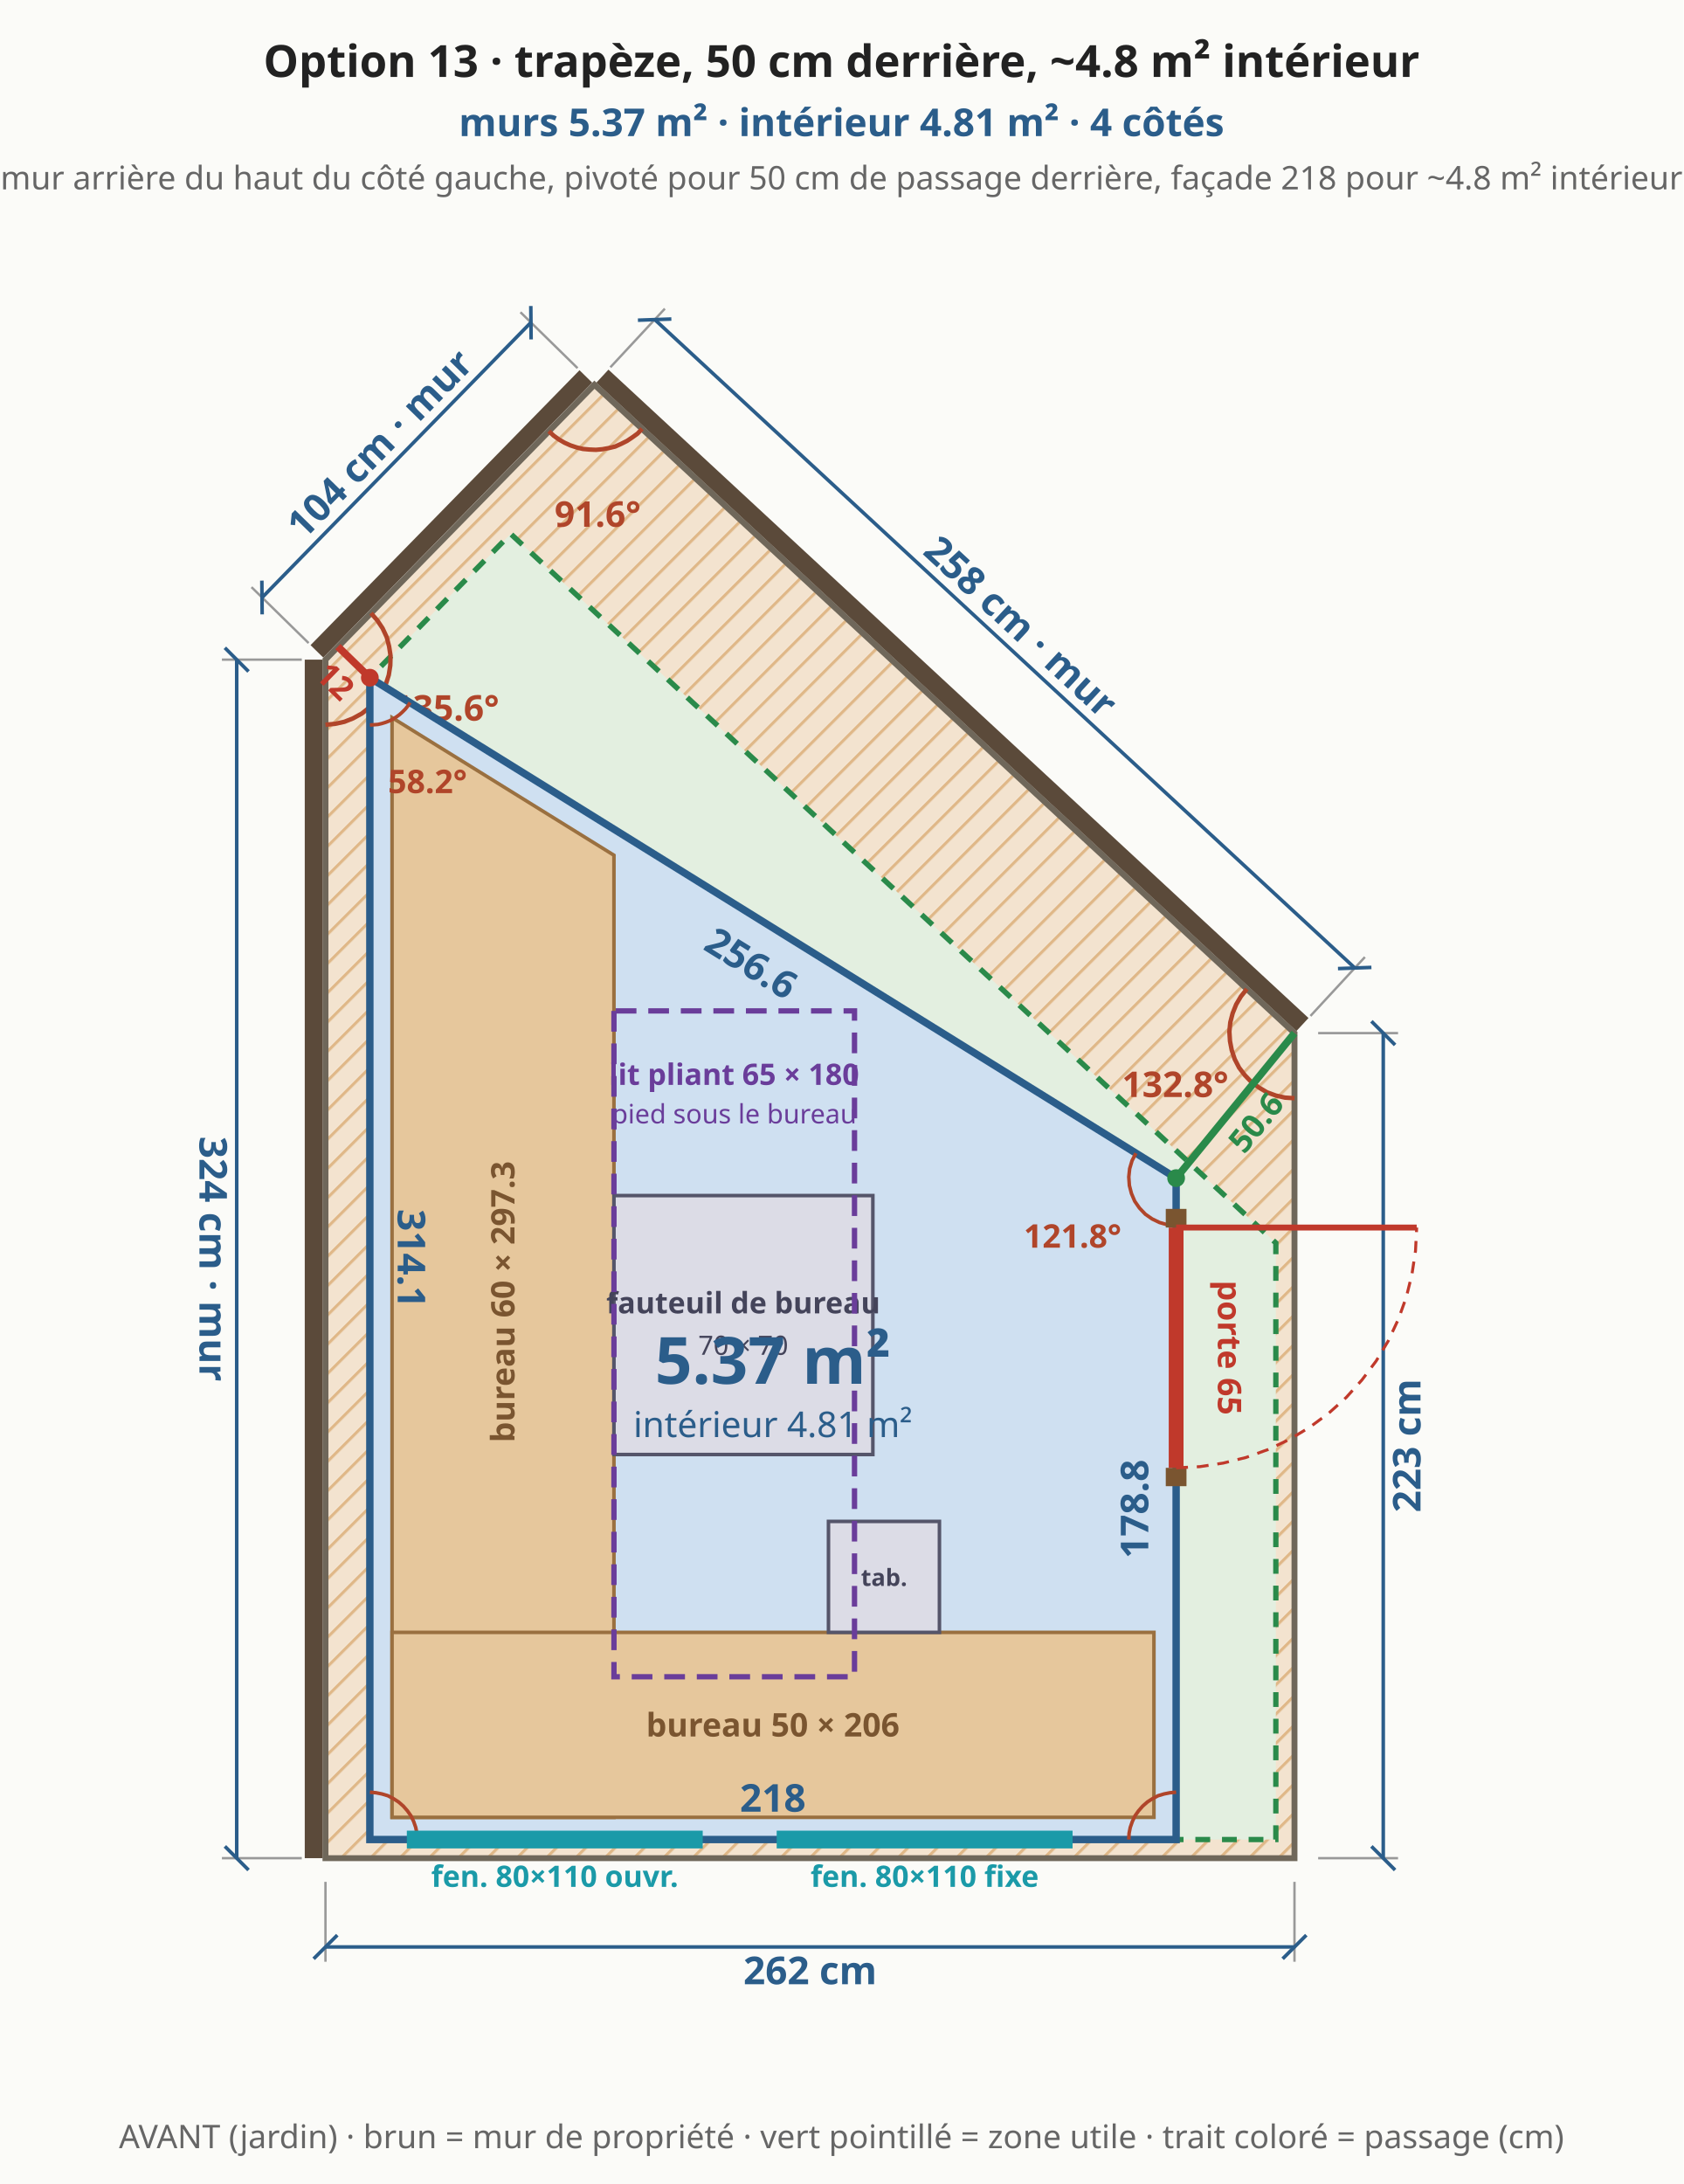
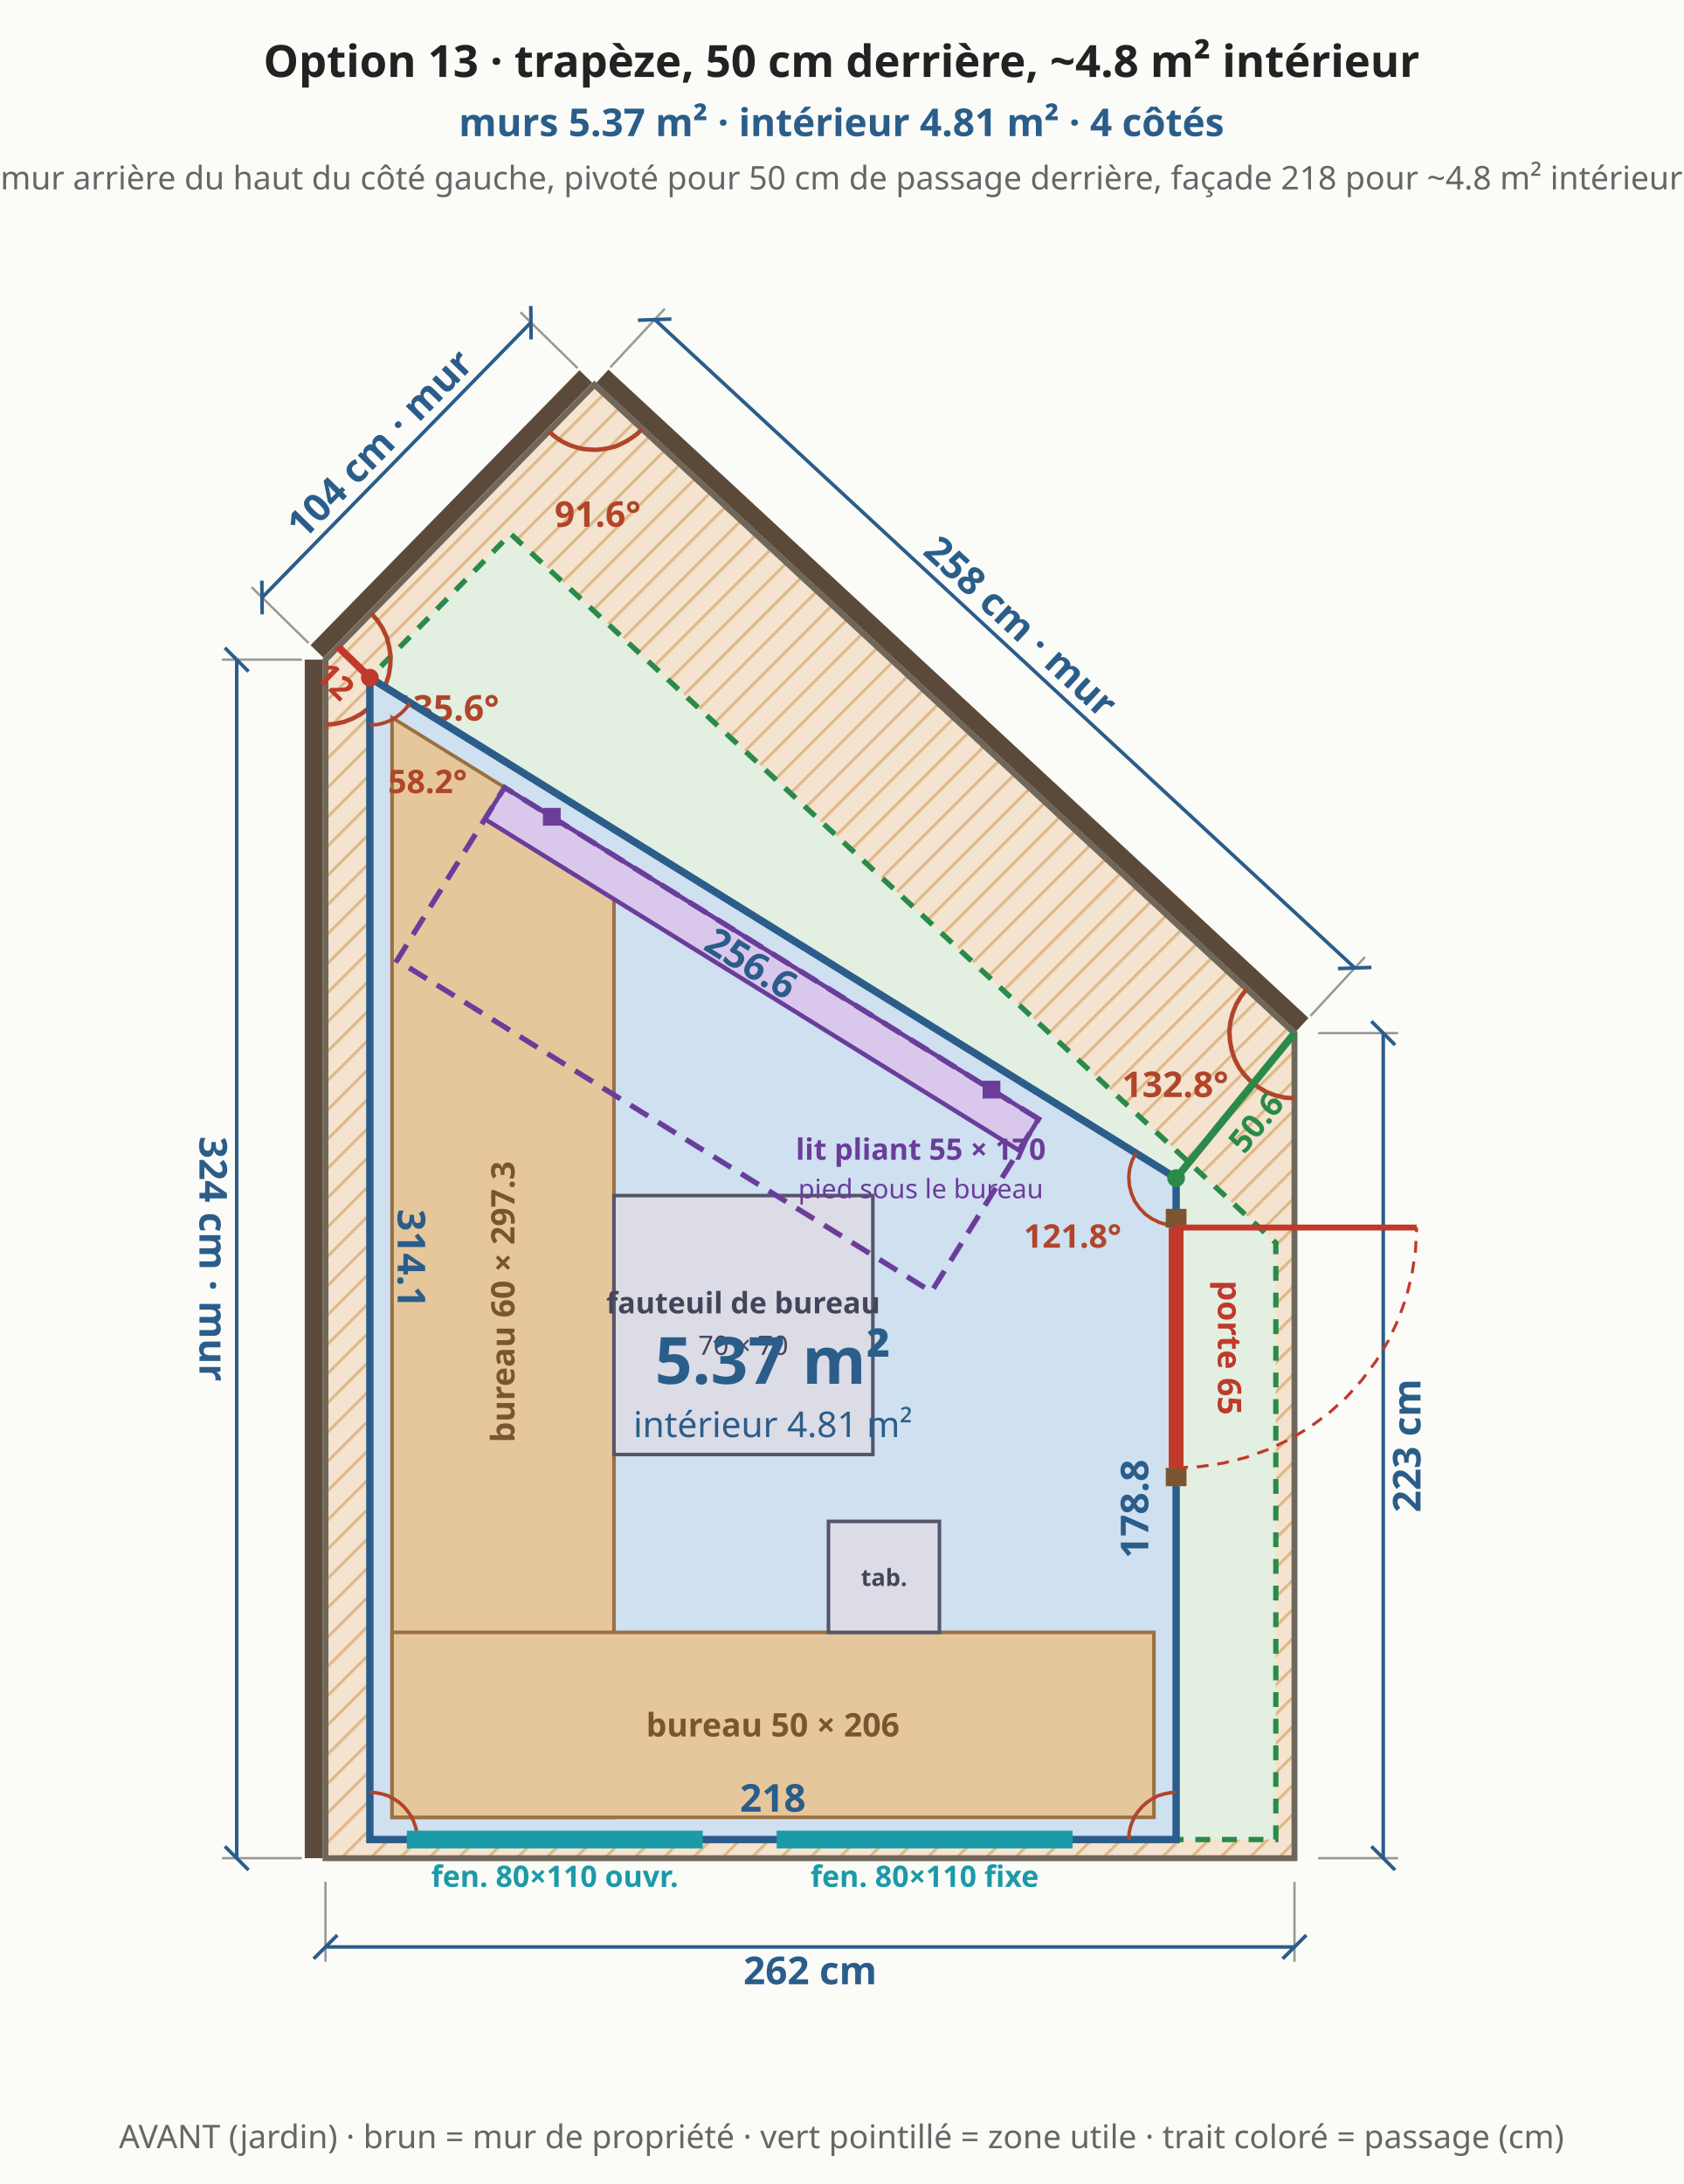
<svg xmlns="http://www.w3.org/2000/svg" viewBox="0 0 569 738" font-family="system-ui,sans-serif" font-size="13">
  <rect width="569" height="738" fill="#fbfbf8" />
  <defs>
    <pattern id="bande" width="7" height="7" patternUnits="userSpaceOnUse" patternTransform="rotate(45)">
      <rect width="7" height="7" fill="#f3e3cf" />
      <line x1="0" y1="0" x2="0" y2="7" stroke="#e0b98a" stroke-width="2" />
    </pattern>
  </defs>
  <polygon points="110.0,627.9 437.5,627.9 437.5,349.1 200.9,130.0 110.0,222.9" fill="url(#bande)" stroke="#6f675a" stroke-width="2" />
  <polygon points="125.0,621.6 431.2,621.6 431.2,420.0 172.6,180.4 125.0,229.0" fill="#e3efe0" stroke="#2a8a4a" stroke-width="1.8" stroke-dasharray="5 4" />
  <line x1="110.0" y1="635.9" x2="110.0" y2="662.9" stroke="#999" stroke-width="0.8" />
  <line x1="437.5" y1="635.9" x2="437.5" y2="662.9" stroke="#999" stroke-width="0.8" />
  <line x1="110.0" y1="657.9" x2="437.5" y2="657.9" stroke="#2b5d8a" stroke-width="1.2" />
  <line x1="106.0" y1="661.9" x2="114.0" y2="653.9" stroke="#2b5d8a" stroke-width="1.2" />
  <line x1="433.5" y1="661.9" x2="441.5" y2="653.9" stroke="#2b5d8a" stroke-width="1.2" />
  <text x="273.8" y="665.9" text-anchor="middle" dominant-baseline="middle" fill="#2b5d8a" font-size="13" font-weight="bold" transform="rotate(0.0 273.8 665.9)">262 cm</text>
  <line x1="445.5" y1="627.9" x2="472.5" y2="627.9" stroke="#999" stroke-width="0.8" />
  <line x1="445.5" y1="349.1" x2="472.5" y2="349.1" stroke="#999" stroke-width="0.8" />
  <line x1="467.5" y1="627.9" x2="467.5" y2="349.1" stroke="#2b5d8a" stroke-width="1.2" />
  <line x1="471.5" y1="631.9" x2="463.5" y2="623.9" stroke="#2b5d8a" stroke-width="1.2" />
  <line x1="471.5" y1="353.1" x2="463.5" y2="345.1" stroke="#2b5d8a" stroke-width="1.2" />
  <text x="475.5" y="488.5" text-anchor="middle" dominant-baseline="middle" fill="#2b5d8a" font-size="13" font-weight="bold" transform="rotate(-90.0 475.5 488.5)">223 cm</text>
  <line x1="440.2" y1="346.2" x2="203.6" y2="127.1" stroke="#5b4a3a" stroke-width="6" />
  <line x1="442.9" y1="343.3" x2="461.3" y2="323.4" stroke="#999" stroke-width="0.8" />
  <line x1="206.3" y1="124.1" x2="224.7" y2="104.3" stroke="#999" stroke-width="0.8" />
  <line x1="457.9" y1="327.1" x2="221.3" y2="108.0" stroke="#2b5d8a" stroke-width="1.2" />
  <line x1="463.5" y1="326.9" x2="452.2" y2="327.3" stroke="#2b5d8a" stroke-width="1.2" />
  <line x1="226.9" y1="107.8" x2="215.6" y2="108.2" stroke="#2b5d8a" stroke-width="1.2" />
  <text x="345.0" y="211.7" text-anchor="middle" dominant-baseline="middle" fill="#2b5d8a" font-size="13" font-weight="bold" transform="rotate(42.8 345.0 211.7)">258 cm · mur</text>
  <line x1="198.0" y1="127.2" x2="107.1" y2="220.1" stroke="#5b4a3a" stroke-width="6" />
  <line x1="195.2" y1="124.4" x2="175.9" y2="105.5" stroke="#999" stroke-width="0.8" />
  <line x1="104.3" y1="217.3" x2="85.0" y2="198.4" stroke="#999" stroke-width="0.8" />
  <line x1="179.4" y1="109.0" x2="88.6" y2="201.9" stroke="#2b5d8a" stroke-width="1.2" />
  <line x1="179.4" y1="103.4" x2="179.5" y2="114.7" stroke="#2b5d8a" stroke-width="1.2" />
  <line x1="88.5" y1="196.2" x2="88.6" y2="207.6" stroke="#2b5d8a" stroke-width="1.2" />
  <text x="128.3" y="149.9" text-anchor="middle" dominant-baseline="middle" fill="#2b5d8a" font-size="13" font-weight="bold" transform="rotate(-45.6 128.3 149.9)">104 cm · mur</text>
  <line x1="106.0" y1="222.9" x2="106.0" y2="627.9" stroke="#5b4a3a" stroke-width="6" />
  <line x1="102.0" y1="222.9" x2="75.0" y2="222.9" stroke="#999" stroke-width="0.8" />
  <line x1="102.0" y1="627.9" x2="75.0" y2="627.9" stroke="#999" stroke-width="0.8" />
  <line x1="80.0" y1="222.9" x2="80.0" y2="627.9" stroke="#2b5d8a" stroke-width="1.2" />
  <line x1="76.0" y1="218.9" x2="84.0" y2="226.9" stroke="#2b5d8a" stroke-width="1.2" />
  <line x1="76.0" y1="623.9" x2="84.0" y2="631.9" stroke="#2b5d8a" stroke-width="1.2" />
  <text x="72.0" y="425.4" text-anchor="middle" dominant-baseline="middle" fill="#2b5d8a" font-size="13" font-weight="bold" transform="rotate(90.0 72.0 425.4)">324 cm · mur</text>
  <polyline points="421.4,334.2 419.4,336.7 417.8,339.4 416.6,342.4 415.8,345.5 415.5,348.6 415.7,351.8 416.3,354.9 417.3,357.9 418.8,360.8 420.7,363.3 422.9,365.6 425.5,367.5 428.2,369.1 431.2,370.2 434.3,370.9 437.5,371.1" fill="none" stroke="#b0452a" stroke-width="1.5" />
  <text x="397.2" y="370.7" text-anchor="middle" fill="#b0452a" font-size="12" font-weight="bold">132.8°</text>
  <polyline points="185.5,145.7 187.1,147.2 188.9,148.5 190.8,149.6 192.8,150.5 194.9,151.2 197.0,151.7 199.2,151.9 201.4,152.0 203.6,151.8 205.8,151.4 207.9,150.9 209.9,150.0 211.9,149.0 213.7,147.8 215.5,146.5 217.0,144.9" fill="none" stroke="#b0452a" stroke-width="1.5" />
  <text x="202.0" y="178.0" text-anchor="middle" fill="#b0452a" font-size="12" font-weight="bold">91.6°</text>
  <polyline points="110.0,244.9 113.2,244.6 116.4,243.9 119.4,242.7 122.3,241.1 124.8,239.1 127.1,236.8 128.9,234.1 130.4,231.2 131.4,228.1 131.9,224.9 132.0,221.6 131.5,218.4 130.7,215.3 129.3,212.3 127.5,209.6 125.4,207.2" fill="none" stroke="#b0452a" stroke-width="1.5" />
  <text x="150.7" y="243.5" text-anchor="middle" fill="#b0452a" font-size="12" font-weight="bold">135.6°</text>
  <polygon points="125.0,621.6 397.5,621.6 397.5,398.1 125.0,229.0" fill="#cfe0f1" stroke="#2b5d8a" stroke-width="2.5" />
  <polygon points="132.5,614.1 207.5,614.1 207.5,289.0 132.5,242.5" fill="#e6c79c" stroke="#9a7040" stroke-width="1.2" />
  <text x="170.0" y="439.9" text-anchor="middle" dominant-baseline="middle" fill="#7a5530" font-size="11" font-weight="bold" transform="rotate(-90 170.0 439.9)">bureau 60 × 297.3</text>
  <polygon points="132.5,614.1 390.0,614.1 390.0,551.6 132.5,551.6" fill="#e6c79c" stroke="#9a7040" stroke-width="1.2" />
  <text x="261.2" y="582.9" text-anchor="middle" dominant-baseline="middle" fill="#7a5530" font-size="11" font-weight="bold">bureau 50 × 206</text>
  <polygon points="207.5,404.0 207.5,491.5 295.0,491.5 295.0,404.0" fill="#dcdce6" stroke="#55556a" stroke-width="1.2" />
  <text x="251.2" y="443.8" text-anchor="middle" fill="#44445a" font-size="10" font-weight="bold">fauteuil de bureau</text>
  <text x="251.2" y="457.8" text-anchor="middle" fill="#44445a" font-size="9" font-weight="normal">70 × 70</text>
  <polygon points="280.0,551.6 317.5,551.6 317.5,514.1 280.0,514.1" fill="#dcdce6" stroke="#55556a" stroke-width="1.2" />
  <text x="298.8" y="535.9" text-anchor="middle" fill="#44445a" font-size="8" font-weight="bold">tab.</text>
-   <polygon points="207.5,341.6 207.5,566.6 288.8,566.6 288.8,341.6" fill="none" stroke="#6a3d9a" stroke-width="1.8" stroke-dasharray="7 4" />
-   <text x="248.1" y="366.6" text-anchor="middle" fill="#6a3d9a" font-size="10" font-weight="bold">lit pliant 65 × 180</text>
-   <text x="248.1" y="379.6" text-anchor="middle" fill="#6a3d9a" font-size="9" font-weight="normal">pied sous le bureau</text>
+   <polygon points="351.0,378.1 170.5,266.1 163.9,276.8 344.5,388.8" fill="#d9c8ec" stroke="#6a3d9a" stroke-width="1.5" />
+   <rect x="332.1" y="365.2" width="6" height="6" fill="#6a3d9a" />
+   <rect x="183.5" y="273.0" width="6" height="6" fill="#6a3d9a" />
+   <polygon points="351.0,378.1 170.5,266.1 134.2,324.5 314.8,436.5" fill="none" stroke="#6a3d9a" stroke-width="1.8" stroke-dasharray="7 4" />
+   <text x="311.2" y="391.9" text-anchor="middle" fill="#6a3d9a" font-size="10" font-weight="bold">lit pliant 55 × 170</text>
+   <text x="311.2" y="404.9" text-anchor="middle" fill="#6a3d9a" font-size="9" font-weight="normal">pied sous le bureau</text>
  <text x="261.2" y="607.6" text-anchor="middle" dominant-baseline="middle" fill="#2b5d8a" font-size="13" font-weight="bold" transform="rotate(0.0 261.2 607.6)">218</text>
  <text x="383.5" y="509.9" text-anchor="middle" dominant-baseline="middle" fill="#2b5d8a" font-size="13" font-weight="bold" transform="rotate(-90.0 383.5 509.9)">178.8</text>
  <text x="253.9" y="325.5" text-anchor="middle" dominant-baseline="middle" fill="#2b5d8a" font-size="13" font-weight="bold" transform="rotate(31.8 253.9 325.5)">256.6</text>
  <text x="139.0" y="425.3" text-anchor="middle" dominant-baseline="middle" fill="#2b5d8a" font-size="13" font-weight="bold" transform="rotate(90.0 139.0 425.3)">314.1</text>
  <polyline points="141.0,621.6 140.9,619.5 140.5,617.5 139.8,615.5 138.9,613.6 137.7,611.9 136.3,610.3 134.7,608.9 133.0,607.8 131.1,606.8 129.1,606.2 127.1,605.8 125.0,605.6" fill="none" stroke="#b0452a" stroke-width="1.2" />
  <polyline points="397.5,605.6 395.4,605.8 393.4,606.2 391.4,606.8 389.5,607.8 387.8,608.9 386.2,610.3 384.8,611.9 383.6,613.6 382.7,615.5 382.0,617.5 381.6,619.5 381.5,621.6" fill="none" stroke="#b0452a" stroke-width="1.2" />
  <polyline points="383.9,389.7 382.6,392.2 381.8,394.9 381.5,397.7 381.7,400.6 382.4,403.3 383.5,405.9 385.1,408.2 387.1,410.3 389.4,411.9 391.9,413.1 394.7,413.9 397.5,414.1" fill="none" stroke="#b0452a" stroke-width="1.2" />
  <text x="362.5" y="421.6" text-anchor="middle" fill="#b0452a" font-size="11" font-weight="bold">121.8°</text>
  <polyline points="125.0,245.0 126.4,244.9 127.7,244.8 129.0,244.5 130.3,244.1 131.6,243.6 132.8,243.0 133.9,242.3 135.0,241.5 136.0,240.6 137.0,239.6 137.8,238.6 138.6,237.4" fill="none" stroke="#b0452a" stroke-width="1.2" />
  <text x="144.5" y="268.0" text-anchor="middle" fill="#b0452a" font-size="11" font-weight="bold">58.2°</text>
  <line x1="137.5" y1="621.6" x2="237.5" y2="621.6" stroke="#1b9aa8" stroke-width="6" />
  <text x="187.5" y="637.6" text-anchor="middle" fill="#1b9aa8" font-size="10" font-weight="bold">fen. 80×110 ouvr.</text>
  <line x1="262.5" y1="621.6" x2="362.5" y2="621.6" stroke="#1b9aa8" stroke-width="6" />
  <text x="312.5" y="637.6" text-anchor="middle" fill="#1b9aa8" font-size="10" font-weight="bold">fen. 80×110 fixe</text>
  <line x1="397.5" y1="502.2" x2="397.5" y2="496.0" stroke="#7a5530" stroke-width="7" />
  <line x1="397.5" y1="414.8" x2="397.5" y2="408.5" stroke="#7a5530" stroke-width="7" />
  <line x1="397.5" y1="496.0" x2="397.5" y2="414.8" stroke="#c0392b" stroke-width="5" />
  <line x1="397.5" y1="414.8" x2="478.8" y2="414.8" stroke="#c0392b" stroke-width="2" />
  <polyline points="397.5,496.0 405.5,495.6 413.4,494.4 421.1,492.5 428.6,489.8 435.8,486.4 442.6,482.3 449.0,477.6 455.0,472.2 460.3,466.3 465.1,459.9 469.2,453.1 472.6,445.8 475.3,438.3 477.2,430.6 478.4,422.7 478.8,414.8" fill="none" stroke="#c0392b" stroke-width="1" stroke-dasharray="4 3" />
  <text x="415.5" y="455.4" text-anchor="middle" dominant-baseline="middle" fill="#c0392b" font-size="11" font-weight="bold" transform="rotate(90.0 415.5 455.4)">porte 65</text>
  <line x1="397.5" y1="398.1" x2="437.5" y2="349.1" stroke="#2a8a4a" stroke-width="2.5" />
  <circle cx="397.5" cy="398.1" r="3" fill="#2a8a4a" />
  <text x="424.5" y="379.3" text-anchor="middle" dominant-baseline="middle" fill="#2a8a4a" font-size="11" font-weight="bold" transform="rotate(-50.8 424.5 379.3)">50.6</text>
  <line x1="125.0" y1="229.0" x2="114.2" y2="218.5" stroke="#c0392b" stroke-width="2.5" />
  <circle cx="125.0" cy="229.0" r="3" fill="#c0392b" />
  <text x="113.3" y="230.2" text-anchor="middle" dominant-baseline="middle" fill="#c0392b" font-size="11" font-weight="bold" transform="rotate(44.3 113.3 230.2)">12</text>
  <text x="261.2" y="467.6" text-anchor="middle" fill="#2b5d8a" font-size="22" font-weight="bold">5.37 m²</text>
  <text x="261.2" y="485.6" text-anchor="middle" fill="#2b5d8a" font-size="12" font-weight="normal">intérieur 4.81 m²</text>
  <text x="284.4" y="26.0" text-anchor="middle" fill="#222" font-size="15" font-weight="bold">Option 13 · trapèze, 50 cm derrière, ~4.8 m² intérieur</text>
  <text x="284.4" y="46.0" text-anchor="middle" fill="#2b5d8a" font-size="13" font-weight="bold">murs 5.37 m² · intérieur 4.81 m² · 4 côtés</text>
  <text x="284.4" y="64.0" text-anchor="middle" fill="#666" font-size="11" font-weight="normal">mur arrière du haut du côté gauche, pivoté pour 50 cm de passage derrière, façade 218 pour ~4.8 m² intérieur</text>
  <text x="284.4" y="725.9" text-anchor="middle" fill="#666" font-size="11" font-weight="normal">AVANT (jardin) · brun = mur de propriété · vert pointillé = zone utile · trait coloré = passage (cm)</text>
</svg>
